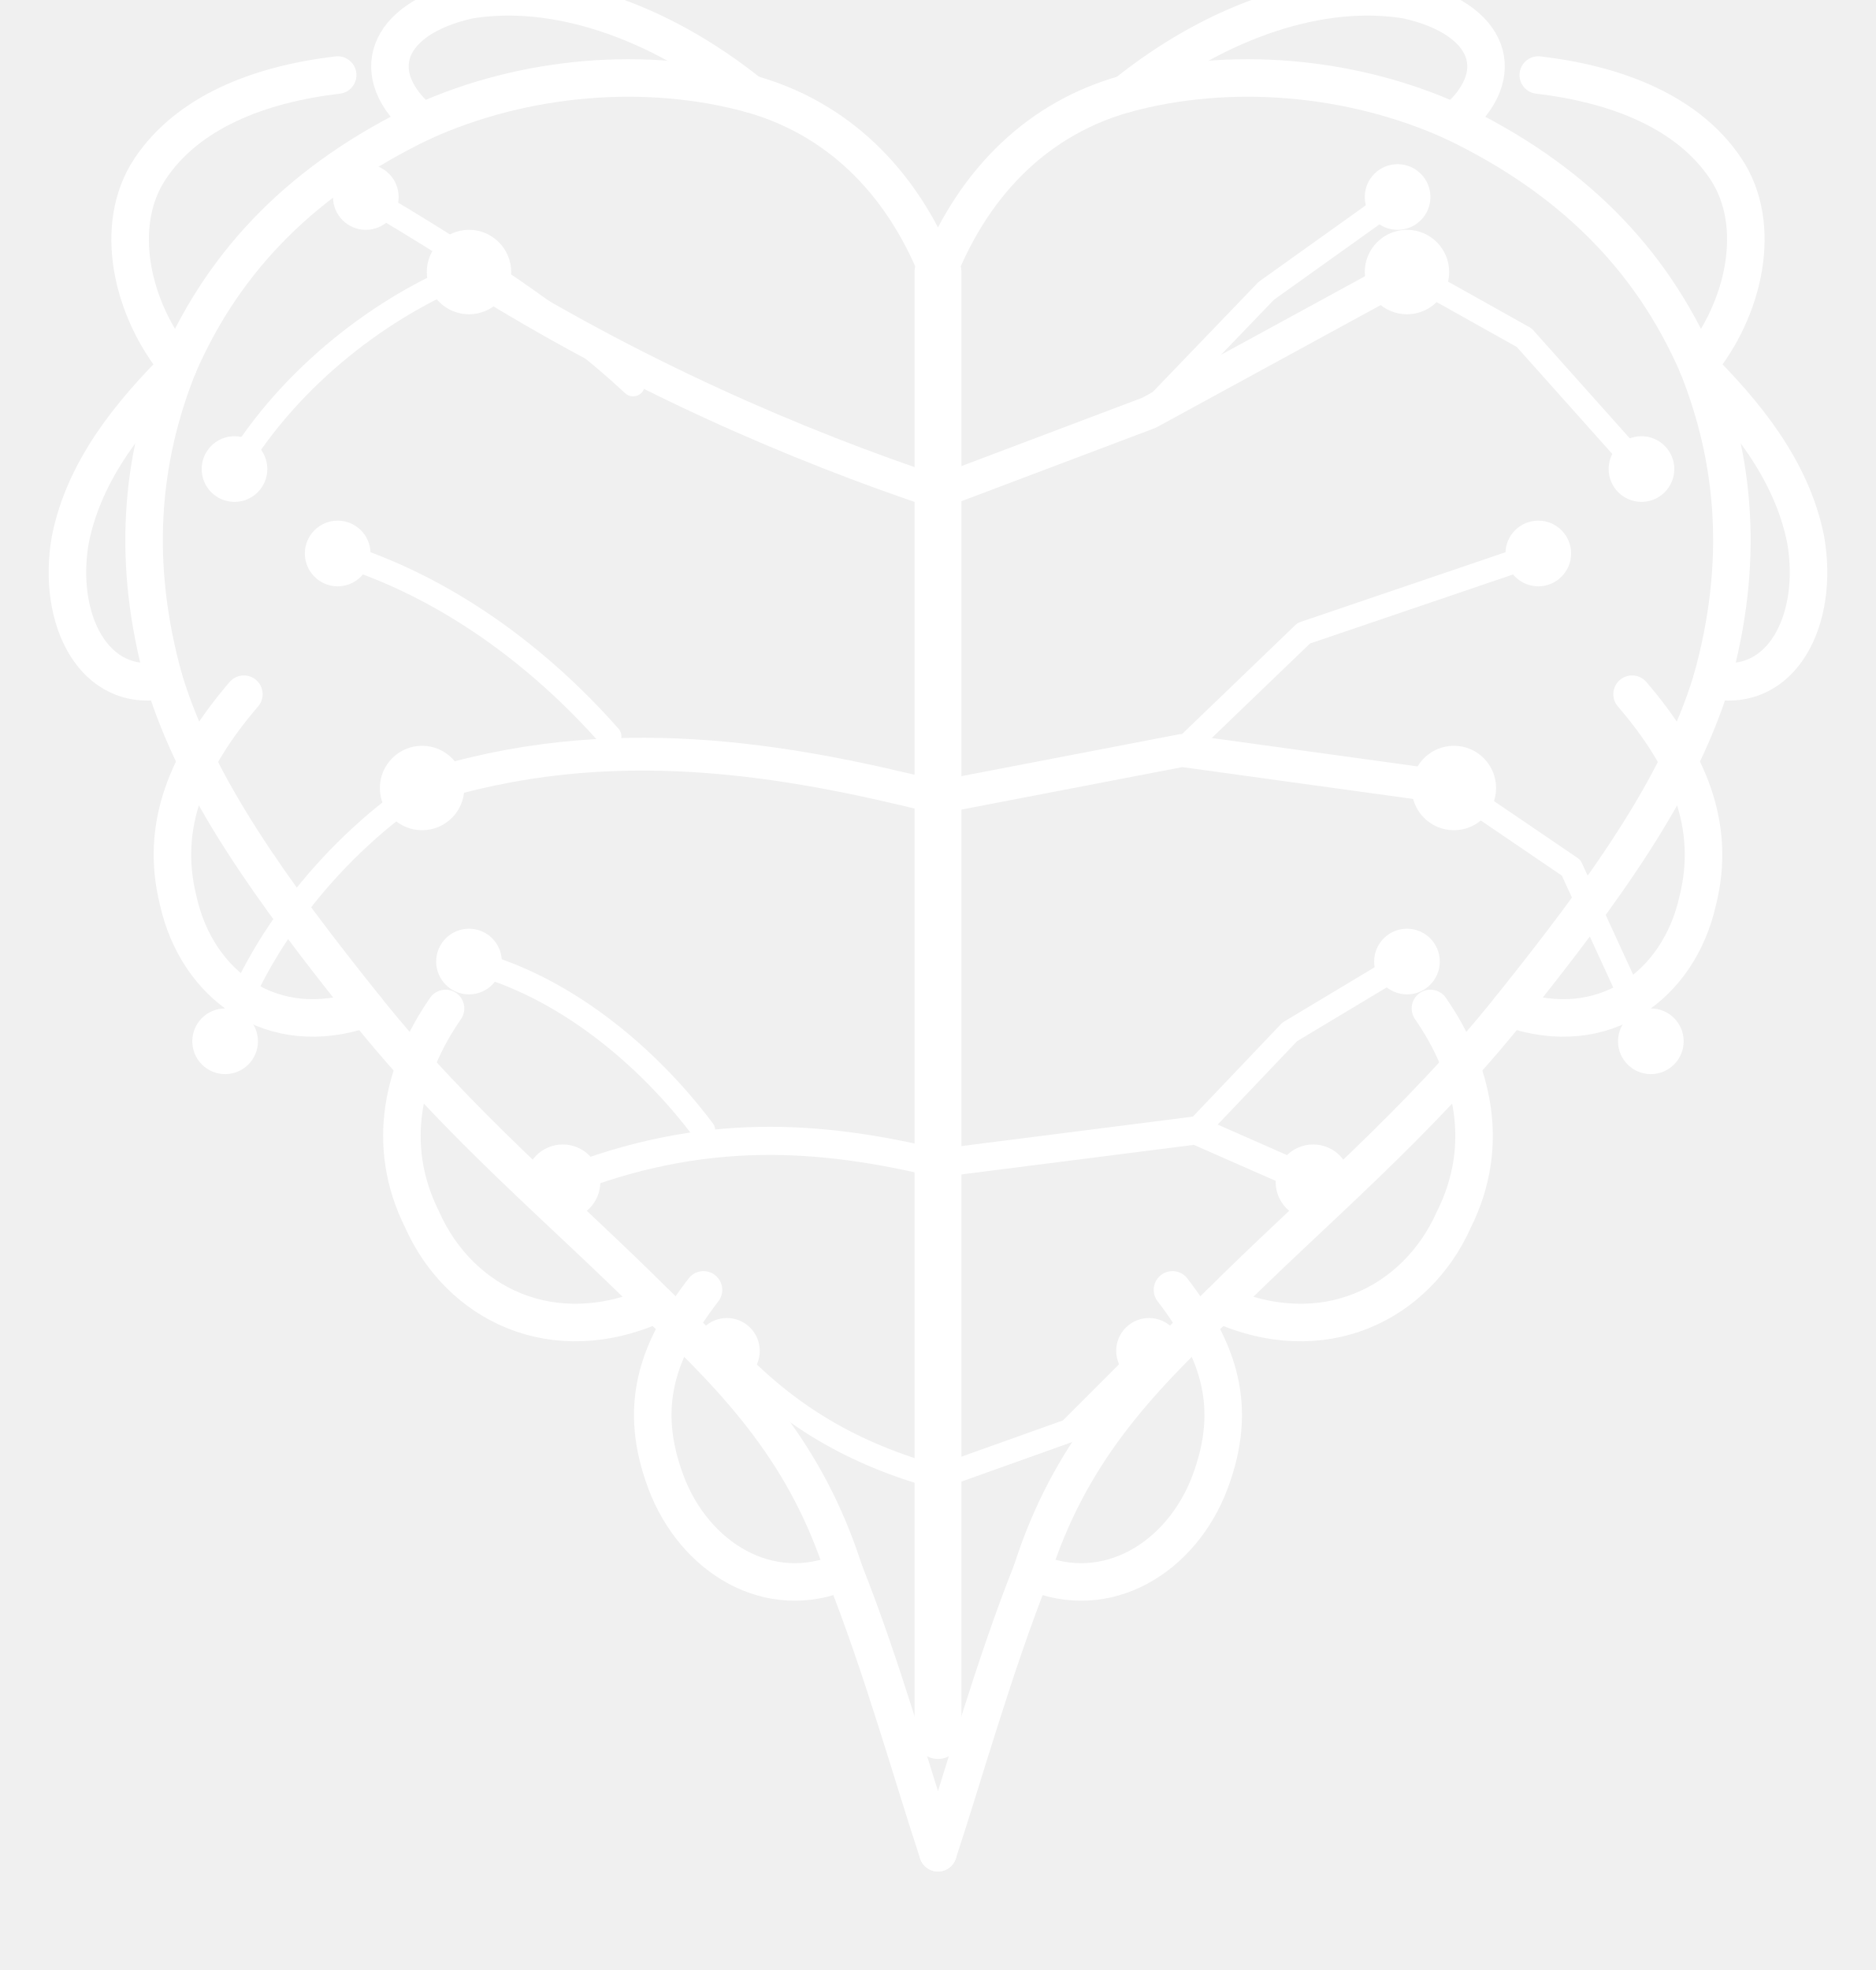
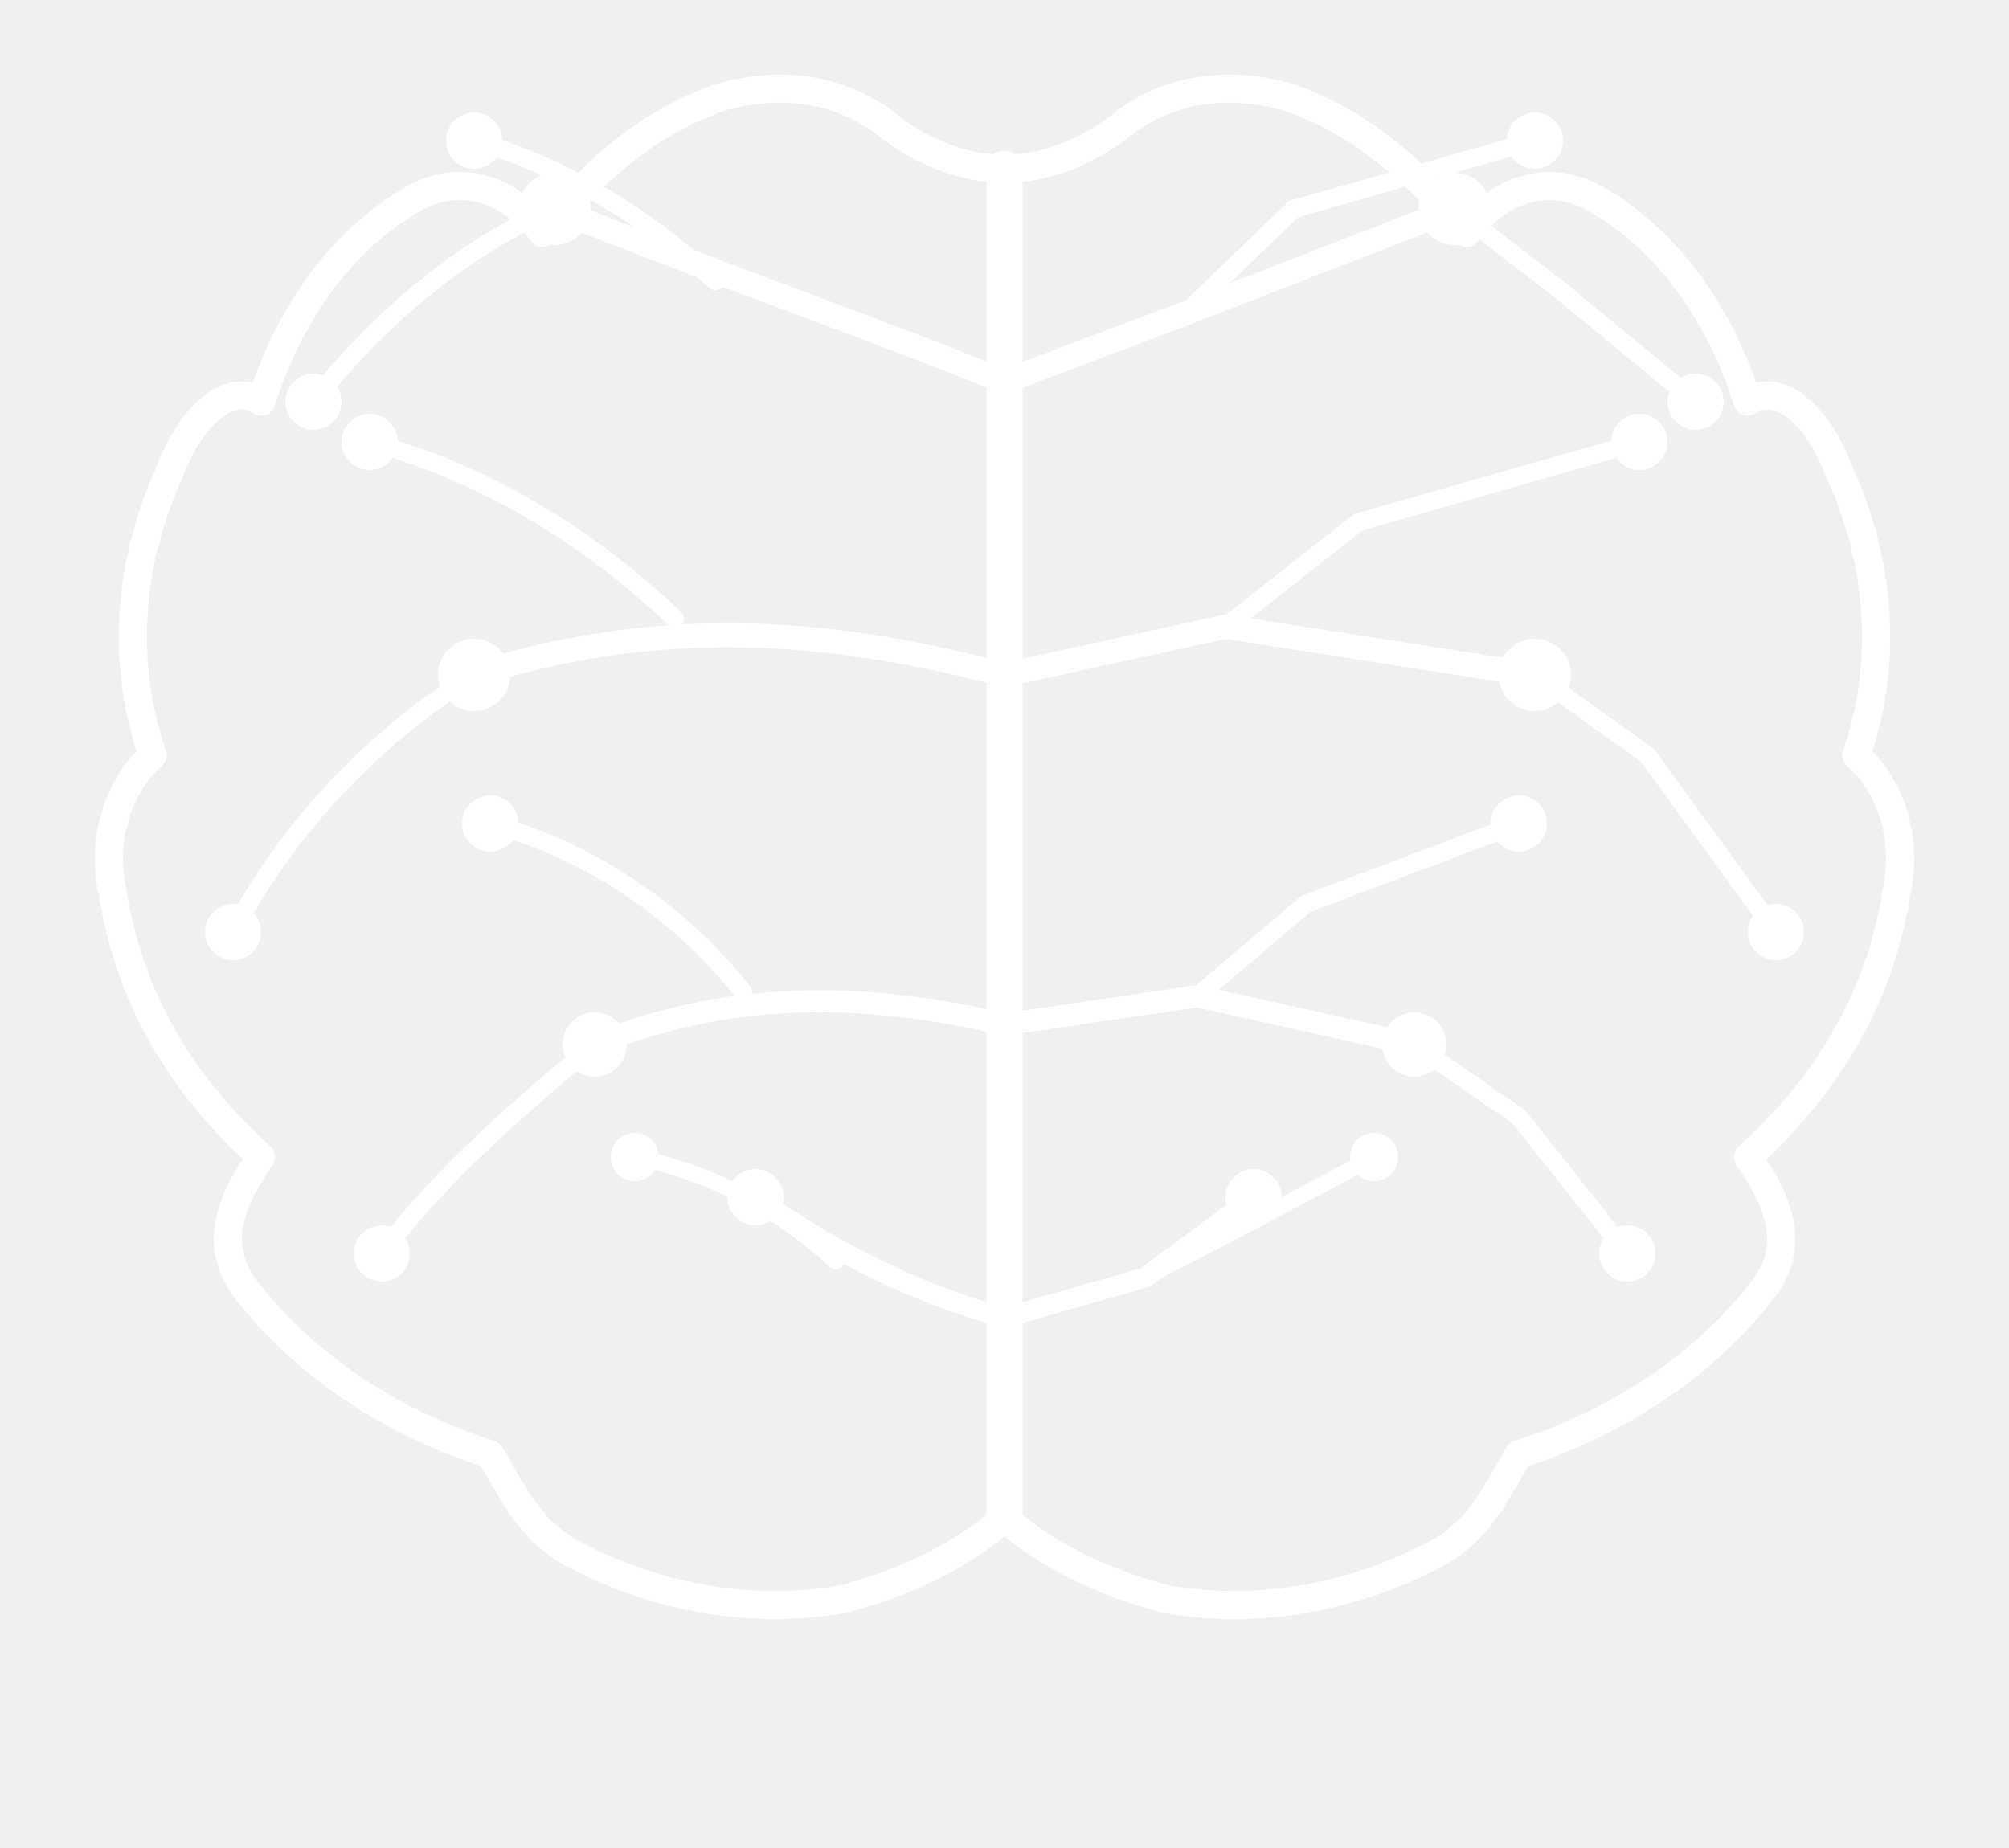
- <svg xmlns="http://www.w3.org/2000/svg" viewBox="0 0 400 420" fill="white" stroke="white" stroke-linecap="round" stroke-linejoin="round">
-   <path d="     M200 395     C195 380, 188 355, 180 335     C172 310, 158 295, 140 278     C120 258, 98 240, 78 215     C58 190, 42 168, 35 145     C28 120, 30 98, 38 78     C48 55, 65 38, 90 26     C112 16, 138 14, 160 20     C178 25, 192 38, 200 58   " fill="none" stroke="white" stroke-width="8" />
-   <path d="M35 145 C20 148, 12 132, 15 115 C18 100, 28 88, 38 78" fill="none" stroke="white" stroke-width="8" />
-   <path d="M78 215 C58 222, 42 210, 38 192 C34 176, 40 162, 52 148" fill="none" stroke="white" stroke-width="8" />
-   <path d="M140 278 C118 288, 98 278, 90 260 C82 244, 86 228, 95 215" fill="none" stroke="white" stroke-width="8" />
-   <path d="M180 335 C164 342, 148 332, 142 316 C136 300, 140 288, 150 275" fill="none" stroke="white" stroke-width="8" />
-   <path d="M90 26 C78 16, 82 4, 100 0 C118 -3, 140 4, 160 20" fill="none" stroke="white" stroke-width="8" />
-   <path d="M38 78 C28 66, 24 48, 32 36 C40 24, 55 18, 72 16" fill="none" stroke="white" stroke-width="8" />
-   <path d="     M200 395     C205 380, 212 355, 220 335     C228 310, 242 295, 260 278     C280 258, 302 240, 322 215     C342 190, 358 168, 365 145     C372 120, 370 98, 362 78     C352 55, 335 38, 310 26     C288 16, 262 14, 240 20     C222 25, 208 38, 200 58   " fill="none" stroke="white" stroke-width="8" />
-   <path d="M365 145 C380 148, 388 132, 385 115 C382 100, 372 88, 362 78" fill="none" stroke="white" stroke-width="8" />
-   <path d="M322 215 C342 222, 358 210, 362 192 C366 176, 360 162, 348 148" fill="none" stroke="white" stroke-width="8" />
-   <path d="M260 278 C282 288, 302 278, 310 260 C318 244, 314 228, 305 215" fill="none" stroke="white" stroke-width="8" />
-   <path d="M220 335 C236 342, 252 332, 258 316 C264 300, 260 288, 250 275" fill="none" stroke="white" stroke-width="8" />
-   <path d="M310 26 C322 16, 318 4, 300 0 C282 -3, 260 4, 240 20" fill="none" stroke="white" stroke-width="8" />
-   <path d="M362 78 C372 66, 376 48, 368 36 C360 24, 345 18, 328 16" fill="none" stroke="white" stroke-width="8" />
-   <line x1="200" y1="58" x2="200" y2="370" stroke="white" stroke-width="10" fill="none" />
-   <path d="M200 105 C170 95, 135 80, 100 58" fill="none" stroke-width="7" />
-   <path d="M135 82 C120 68, 100 55, 78 42" fill="none" stroke-width="5" />
-   <path d="M100 58 C82 65, 62 80, 50 100" fill="none" stroke-width="5" />
-   <circle cx="100" cy="58" r="9" stroke="none" />
-   <circle cx="78" cy="42" r="7" stroke="none" />
-   <circle cx="50" cy="100" r="7" stroke="none" />
-   <path d="M200 170 C168 162, 130 155, 90 168" fill="none" stroke-width="7" />
-   <path d="M130 157 C115 140, 95 125, 72 118" fill="none" stroke-width="5" />
-   <path d="M90 168 C72 180, 55 200, 48 222" fill="none" stroke-width="5" />
-   <circle cx="90" cy="168" r="9" stroke="none" />
-   <circle cx="72" cy="118" r="7" stroke="none" />
-   <circle cx="48" cy="222" r="7" stroke="none" />
-   <path d="M200 248 C175 242, 150 240, 120 252" fill="none" stroke-width="6" />
-   <path d="M150 241 C138 225, 120 210, 100 205" fill="none" stroke-width="5" />
-   <circle cx="120" cy="252" r="8" stroke="none" />
-   <circle cx="100" cy="205" r="7" stroke="none" />
-   <path d="M200 315 C182 310, 168 302, 155 288" fill="none" stroke-width="5" />
-   <circle cx="155" cy="288" r="7" stroke="none" />
-   <path d="M200 105 L245 88 L300 58" fill="none" stroke-width="7" />
-   <path d="M245 88 L270 62 L298 42" fill="none" stroke-width="5" />
-   <path d="M300 58 L325 72 L350 100" fill="none" stroke-width="5" />
-   <circle cx="300" cy="58" r="9" stroke="none" />
-   <circle cx="298" cy="42" r="7" stroke="none" />
-   <circle cx="350" cy="100" r="7" stroke="none" />
-   <path d="M200 170 L252 160 L310 168" fill="none" stroke-width="7" />
-   <path d="M252 160 L278 135 L328 118" fill="none" stroke-width="5" />
-   <path d="M310 168 L335 185 L352 222" fill="none" stroke-width="5" />
-   <circle cx="310" cy="168" r="9" stroke="none" />
-   <circle cx="328" cy="118" r="7" stroke="none" />
-   <circle cx="352" cy="222" r="7" stroke="none" />
-   <path d="M200 248 L255 241 L280 252" fill="none" stroke-width="6" />
-   <path d="M255 241 L275 220 L300 205" fill="none" stroke-width="5" />
-   <circle cx="280" cy="252" r="8" stroke="none" />
-   <circle cx="300" cy="205" r="7" stroke="none" />
-   <path d="M200 315 L228 305 L245 288" fill="none" stroke-width="5" />
-   <circle cx="245" cy="288" r="7" stroke="none" />
+ <svg xmlns="http://www.w3.org/2000/svg" viewBox="0 0 500 460" fill="white" stroke="white" stroke-linecap="round" stroke-linejoin="round">
+   <path d="     M250 42     C260 42, 270 38, 278 32     C290 22, 305 20, 320 24     C338 30, 352 42, 365 58     C372 48, 385 42, 398 50     C415 60, 428 78, 435 100     C442 95, 452 102, 458 118     C468 140, 470 165, 462 188     C470 195, 475 208, 472 222     C468 248, 455 270, 435 288     C442 298, 448 310, 438 322     C422 342, 400 355, 378 362     C372 372, 368 382, 355 388     C335 398, 312 402, 290 398     C275 394, 262 388, 250 378   " fill="none" stroke-width="7" />
+   <path d="     M250 42     C240 42, 230 38, 222 32     C210 22, 195 20, 180 24     C162 30, 148 42, 135 58     C128 48, 115 42, 102 50     C85 60, 72 78, 65 100     C58 95, 48 102, 42 118     C32 140, 30 165, 38 188     C30 195, 25 208, 28 222     C32 248, 45 270, 65 288     C58 298, 52 310, 62 322     C78 342, 100 355, 122 362     C128 372, 132 382, 145 388     C165 398, 188 402, 210 398     C225 394, 238 388, 250 378   " fill="none" stroke-width="7" />
+   <line x1="250" y1="42" x2="250" y2="378" stroke-width="9" />
+   <path d="M250 95 C218 82, 178 68, 138 52" fill="none" stroke-width="6" />
+   <path d="M178 70 C162 55, 142 42, 118 35" fill="none" stroke-width="4.5" />
+   <path d="M138 52 C118 60, 95 78, 78 100" fill="none" stroke-width="4.5" />
+   <circle cx="138" cy="52" r="9" stroke="none" />
+   <circle cx="118" cy="35" r="7" stroke="none" />
+   <circle cx="78" cy="100" r="7" stroke="none" />
+   <path d="M250 168 C212 158, 168 152, 118 168" fill="none" stroke-width="6" />
+   <path d="M168 154 C148 135, 122 118, 92 110" fill="none" stroke-width="4.5" />
+   <path d="M118 168 C95 182, 72 205, 58 232" fill="none" stroke-width="4.5" />
+   <circle cx="118" cy="168" r="9" stroke="none" />
+   <circle cx="92" cy="110" r="7" stroke="none" />
+   <circle cx="58" cy="232" r="7" stroke="none" />
+   <path d="M250 255 C220 248, 185 245, 148 260" fill="none" stroke-width="5.5" />
+   <path d="M185 247 C170 228, 148 212, 122 205" fill="none" stroke-width="4.5" />
+   <path d="M148 260 C130 275, 110 292, 95 312" fill="none" stroke-width="4.5" />
+   <circle cx="148" cy="260" r="8" stroke="none" />
+   <circle cx="122" cy="205" r="7" stroke="none" />
+   <circle cx="95" cy="312" r="7" stroke="none" />
+   <path d="M250 328 C228 322, 208 312, 188 298" fill="none" stroke-width="5" />
+   <path d="M208 314 C195 302, 178 292, 158 288" fill="none" stroke-width="4" />
+   <circle cx="188" cy="298" r="7" stroke="none" />
+   <circle cx="158" cy="288" r="6" stroke="none" />
+   <path d="M250 95 L295 78 L362 52" fill="none" stroke-width="6" />
+   <path d="M295 78 L322 52 L382 35" fill="none" stroke-width="4.5" />
+   <path d="M362 52 L388 72 L422 100" fill="none" stroke-width="4.5" />
+   <circle cx="362" cy="52" r="9" stroke="none" />
+   <circle cx="382" cy="35" r="7" stroke="none" />
+   <circle cx="422" cy="100" r="7" stroke="none" />
+   <path d="M250 168 L305 156 L382 168" fill="none" stroke-width="6" />
+   <path d="M305 156 L338 130 L408 110" fill="none" stroke-width="4.5" />
+   <path d="M382 168 L410 188 L442 232" fill="none" stroke-width="4.5" />
+   <circle cx="382" cy="168" r="9" stroke="none" />
+   <circle cx="408" cy="110" r="7" stroke="none" />
+   <circle cx="442" cy="232" r="7" stroke="none" />
+   <path d="M250 255 L298 248 L352 260" fill="none" stroke-width="5.5" />
+   <path d="M298 248 L325 225 L378 205" fill="none" stroke-width="4.5" />
+   <path d="M352 260 L378 278 L405 312" fill="none" stroke-width="4.5" />
+   <circle cx="352" cy="260" r="8" stroke="none" />
+   <circle cx="378" cy="205" r="7" stroke="none" />
+   <circle cx="405" cy="312" r="7" stroke="none" />
+   <path d="M250 328 L285 318 L312 298" fill="none" stroke-width="5" />
+   <path d="M285 318 L310 305 L342 288" fill="none" stroke-width="4" />
+   <circle cx="312" cy="298" r="7" stroke="none" />
+   <circle cx="342" cy="288" r="6" stroke="none" />
</svg>
